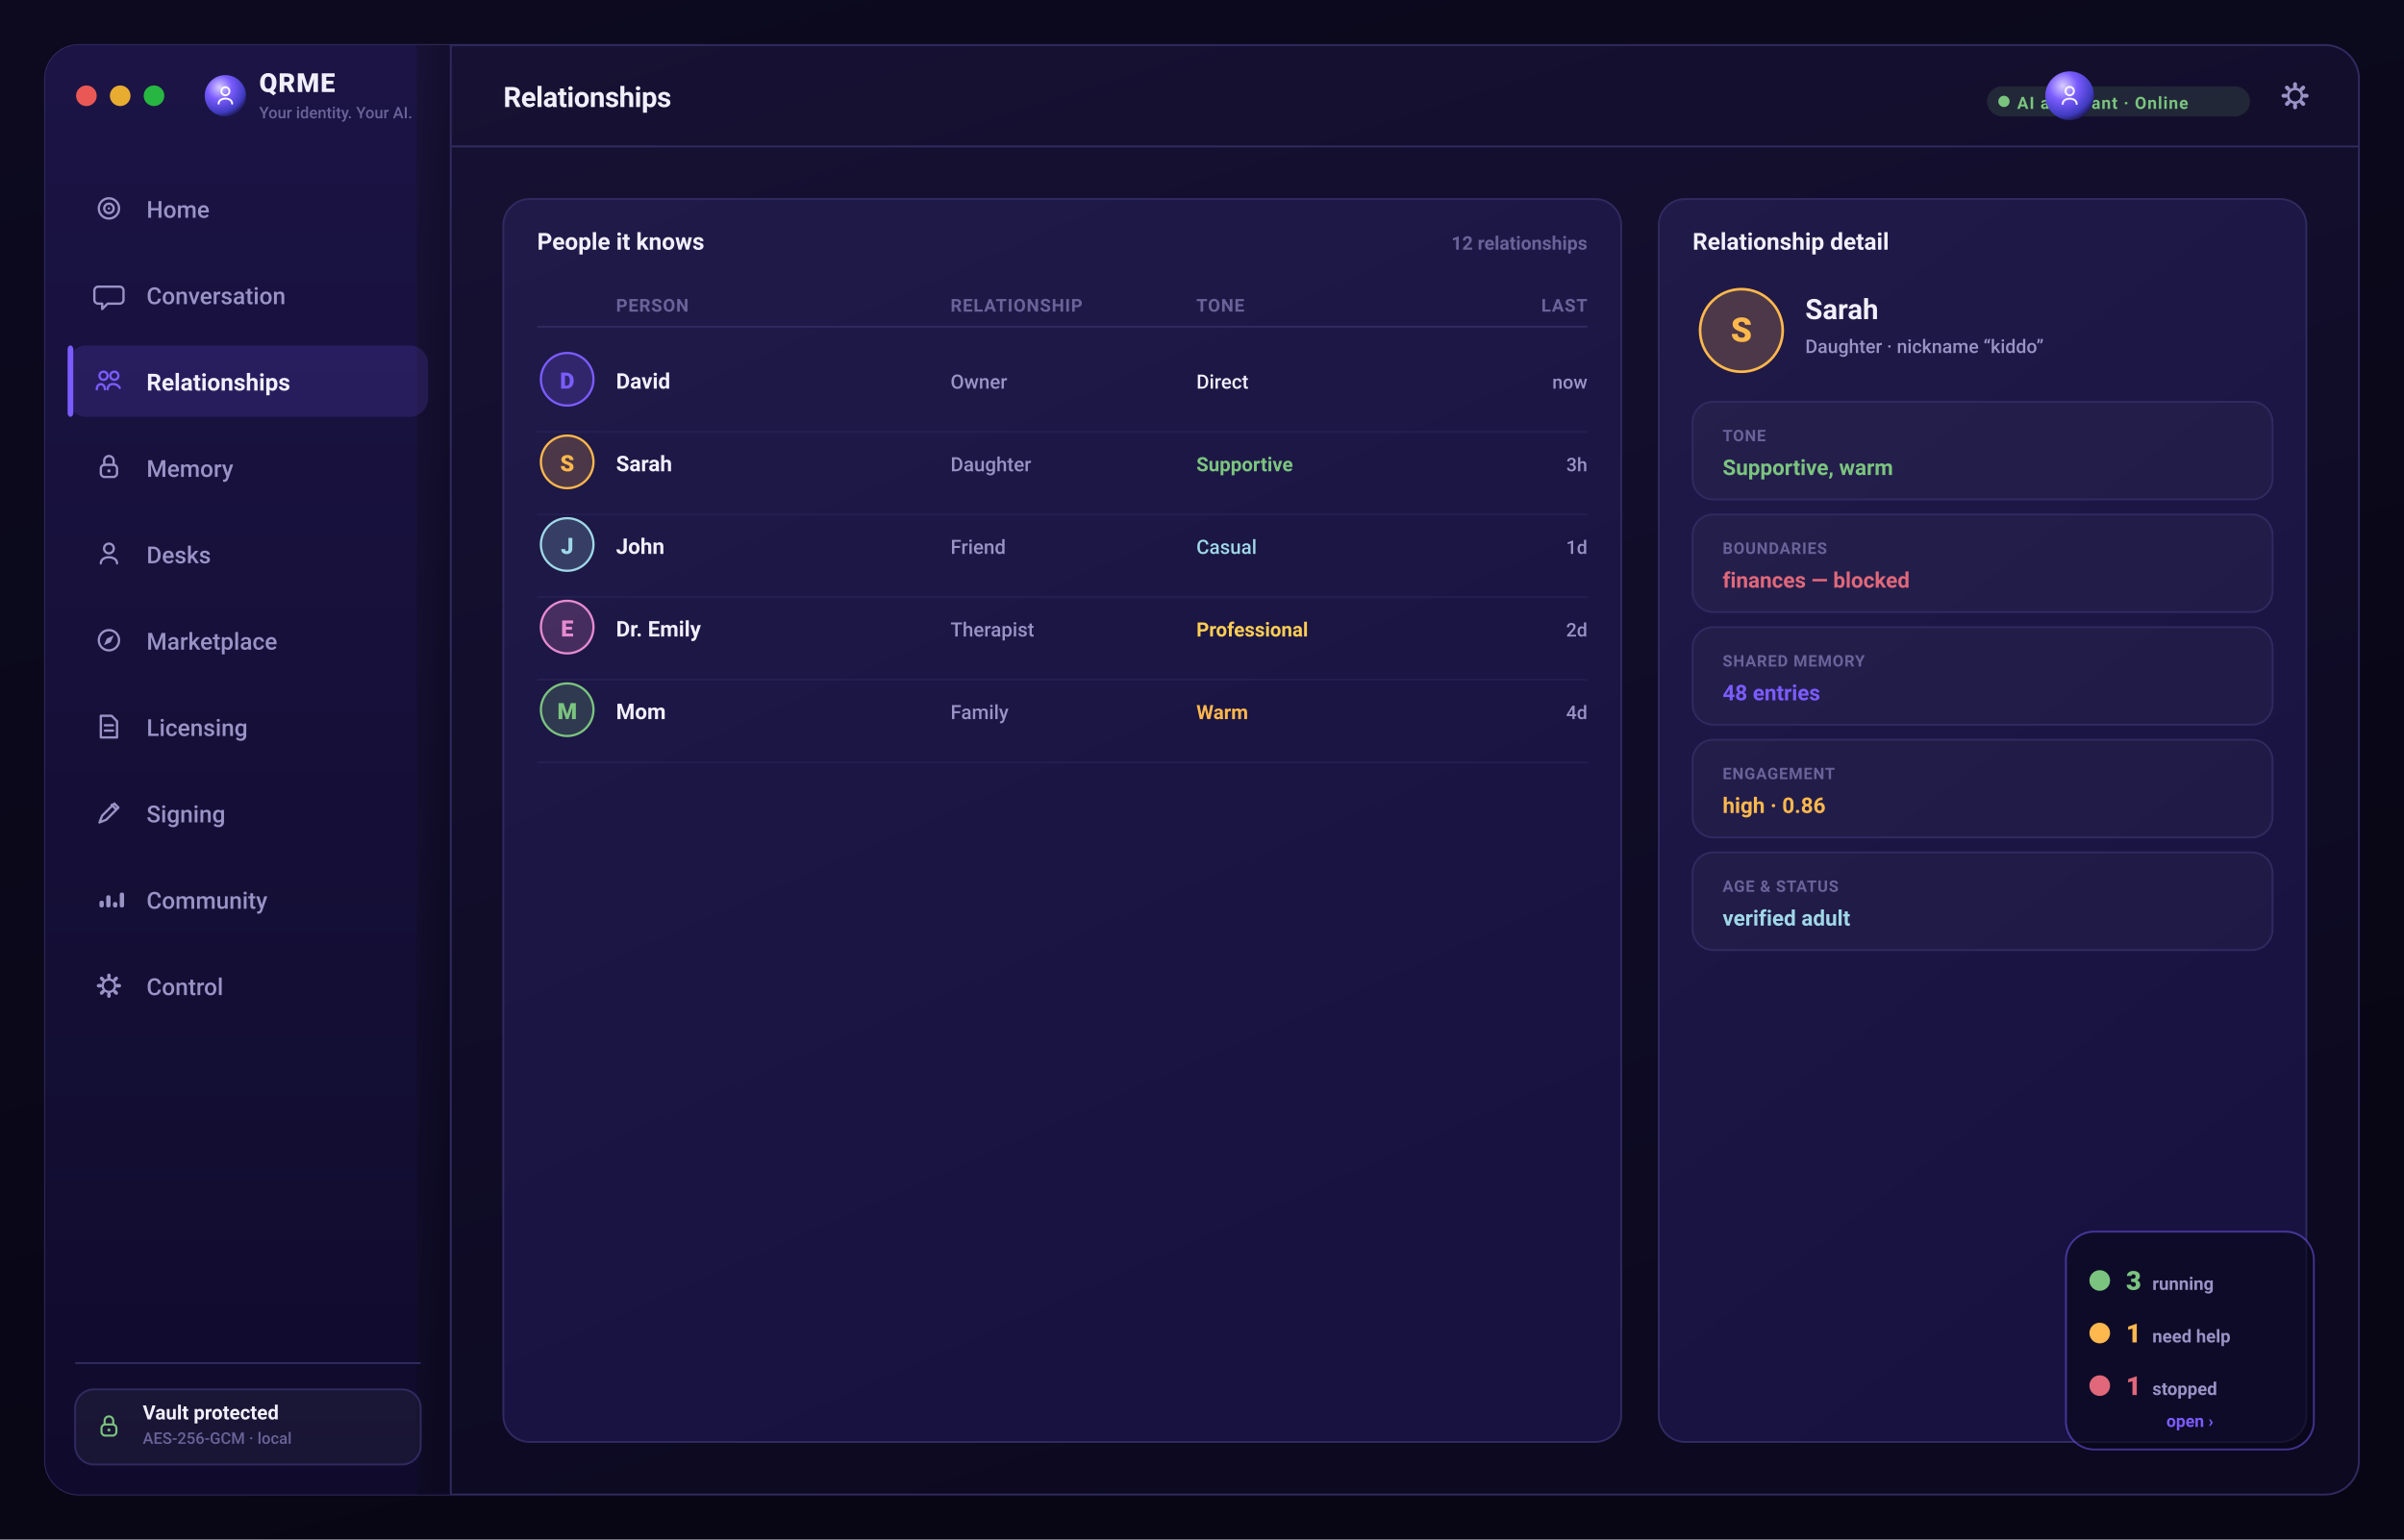
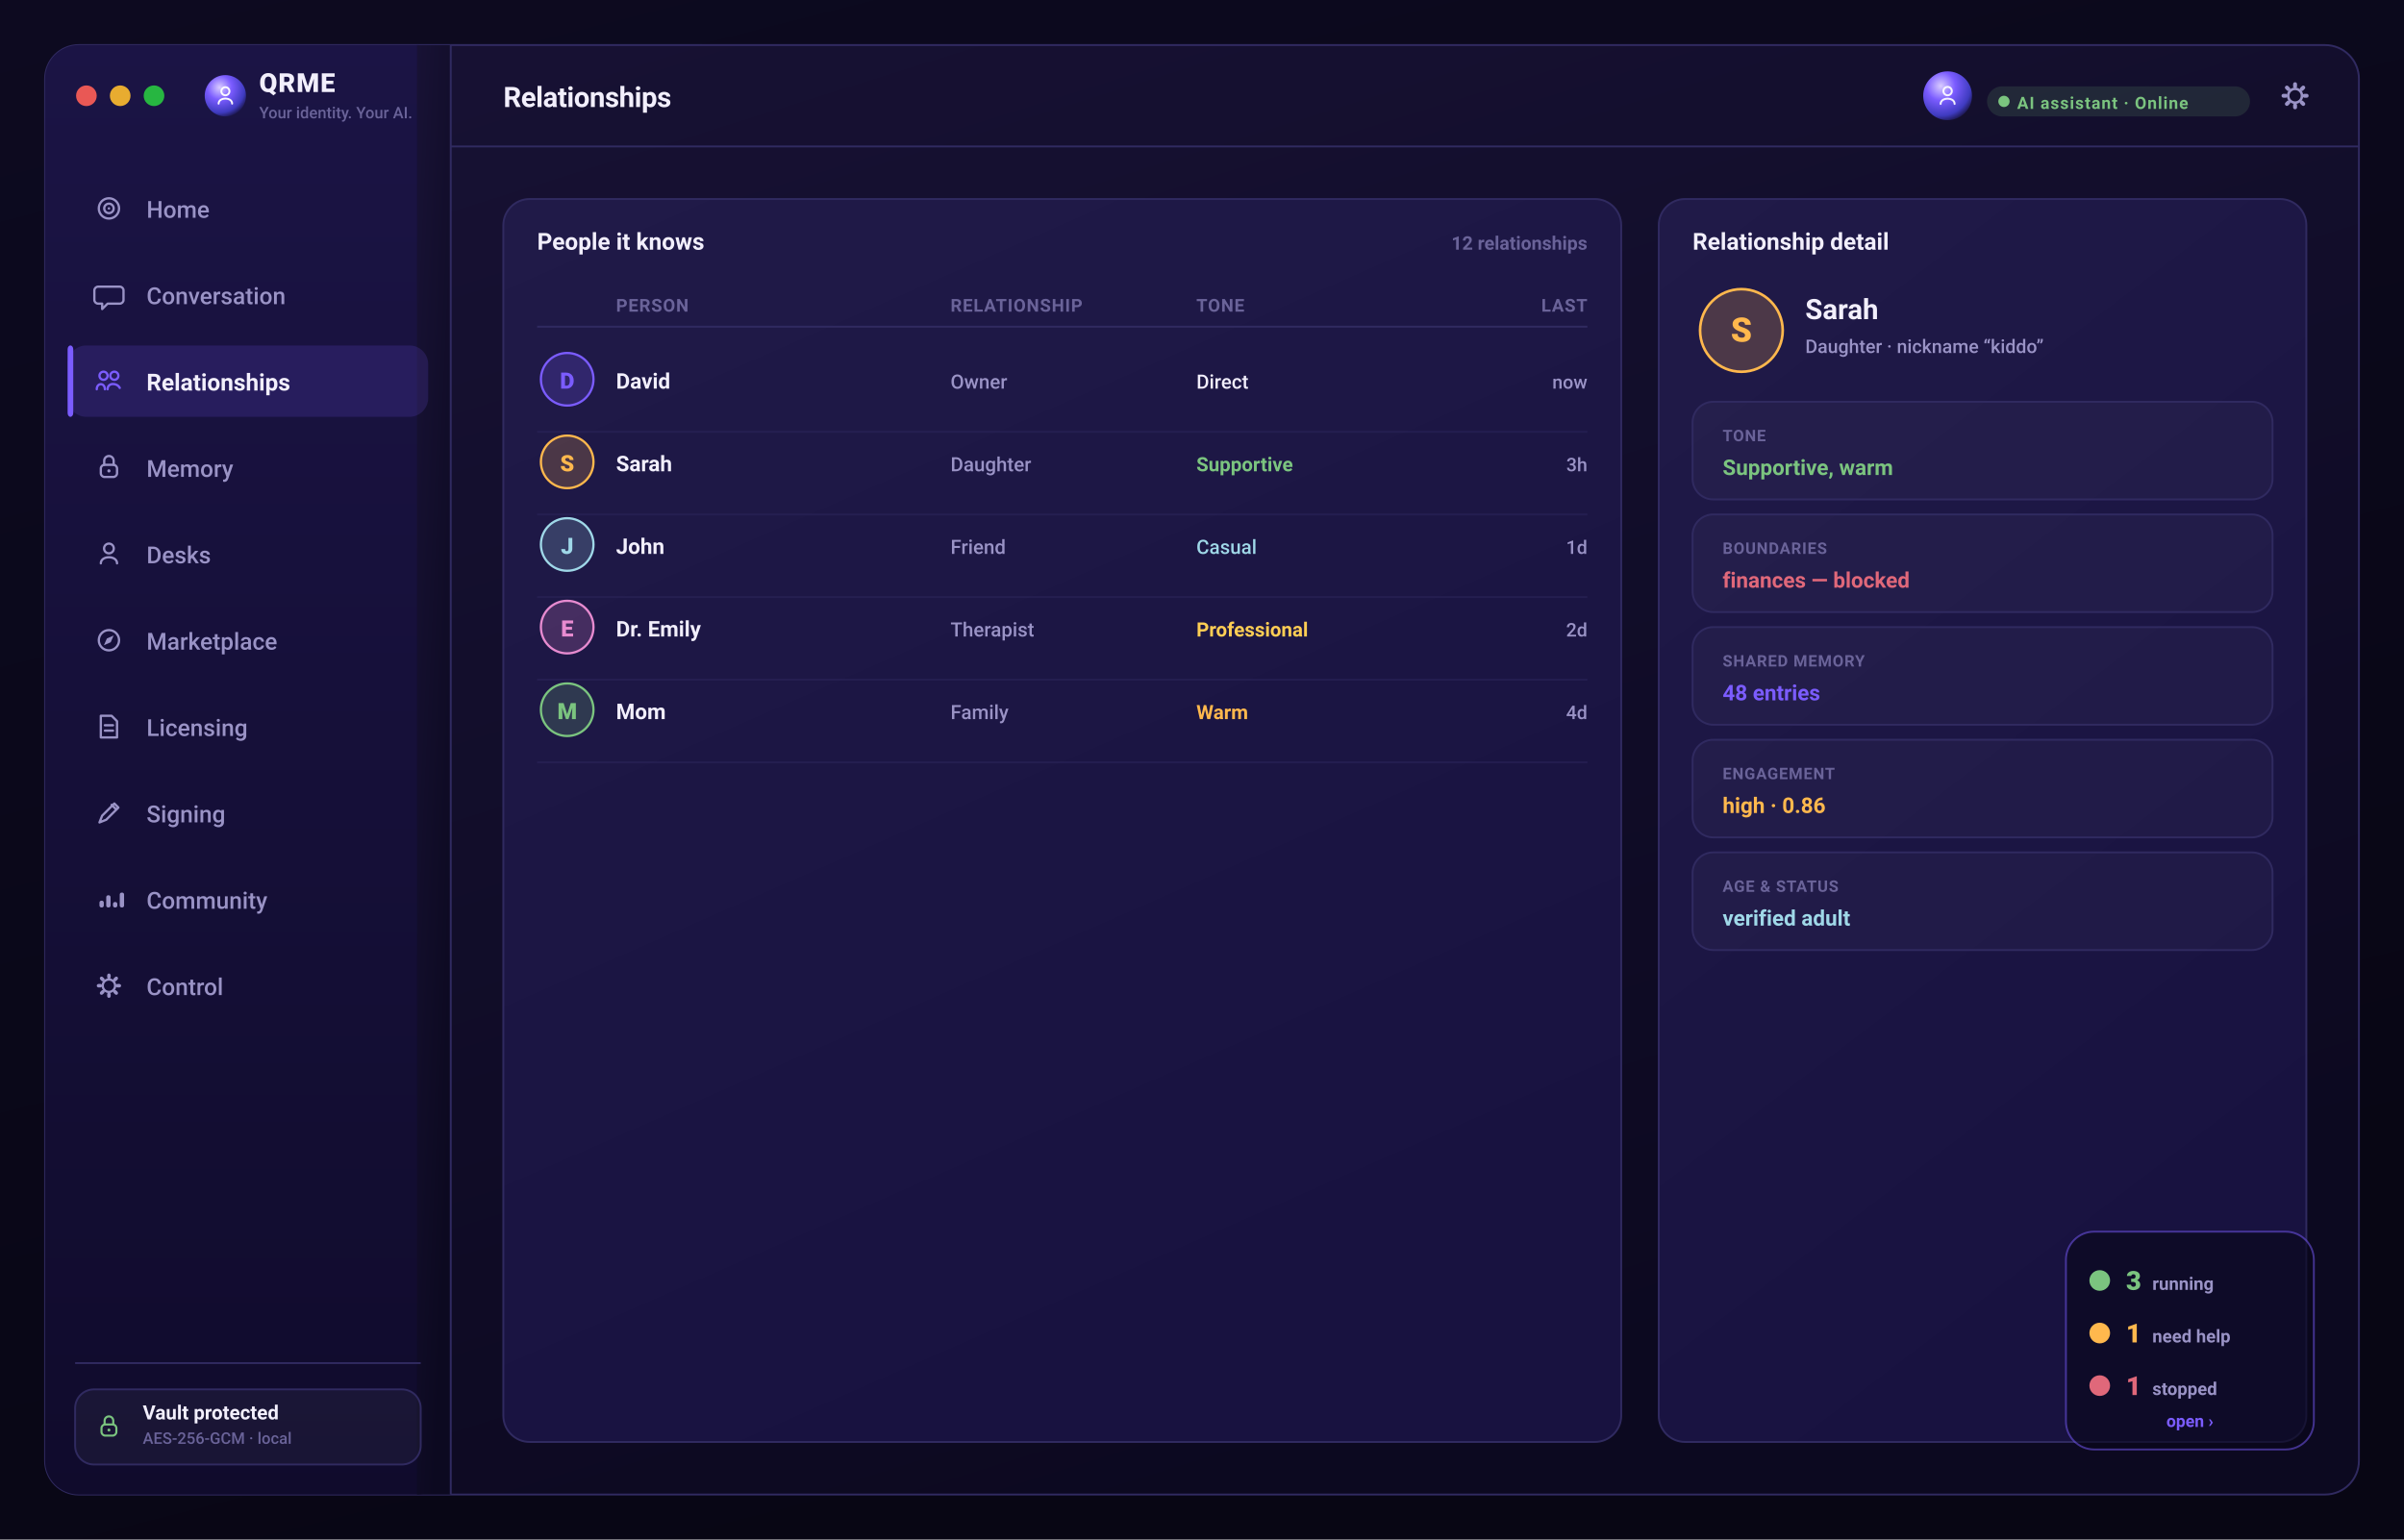
<svg xmlns="http://www.w3.org/2000/svg" width="1280" height="820" viewBox="0 0 1280 820" role="img" aria-label="QRME — Relationships">
  <defs>
    <linearGradient id="gPage" x1="0" y1="0" x2="0.4" y2="1">
      <stop offset="0" stop-color="#0d0a20" />
      <stop offset="1" stop-color="#080614" />
    </linearGradient>
    <linearGradient id="gScr" x1="0" y1="0" x2="0.5" y2="1">
      <stop offset="0" stop-color="#181235" />
      <stop offset="1" stop-color="#0c0920" />
    </linearGradient>
    <linearGradient id="gSide" x1="0" y1="0" x2="0" y2="1">
      <stop offset="0" stop-color="#1b1445" />
      <stop offset="1" stop-color="#100b2c" />
    </linearGradient>
    <linearGradient id="gCard" x1="0" y1="0" x2="0.4" y2="1">
      <stop offset="0" stop-color="#201a48" />
      <stop offset="1" stop-color="#181240" />
    </linearGradient>
    <linearGradient id="gBrand" x1="0" y1="0" x2="1" y2="0">
      <stop offset="0" stop-color="#7b5cff" />
      <stop offset="1" stop-color="#9d7bff" />
    </linearGradient>
    <linearGradient id="gAmber" x1="0" y1="0" x2="1" y2="0">
      <stop offset="0" stop-color="#ffb84d" />
      <stop offset="1" stop-color="#ffd27a" />
    </linearGradient>
    <radialGradient id="orb" cx="36%" cy="30%" r="78%">
      <stop offset="0" stop-color="#d9ccff" />
      <stop offset="38%" stop-color="#7b5cff" />
      <stop offset="78%" stop-color="#3f3bc0" />
      <stop offset="100%" stop-color="#140f34" />
    </radialGradient>
  </defs>
  <rect x="0.0" y="0.0" width="1280.0" height="820.0" rx="0" fill="url(#gPage)" />
  <rect x="24" y="24" width="1232" height="772" rx="18" fill="url(#gScr)" stroke="#302a60" stroke-width="1" />
  <rect x="24.0" y="24.0" width="216.0" height="772.0" rx="18" fill="url(#gSide)" />
  <rect x="222.0" y="24.0" width="18.0" height="772.0" rx="0" fill="url(#gScr)" />
  <line x1="240" y1="24" x2="240" y2="796" stroke="#302a60" stroke-width="1" />
  <line x1="240" y1="78" x2="1256" y2="78" stroke="#302a60" stroke-width="1" />
  <circle cx="46" cy="51" r="5.5" fill="#ff5f57" opacity="0.9" />
  <circle cx="64" cy="51" r="5.5" fill="#febc2e" opacity="0.9" />
  <circle cx="82" cy="51" r="5.5" fill="#28c840" opacity="0.9" />
  <circle cx="120" cy="51" r="11" fill="url(#orb)" />
  <circle cx="120" cy="48.6" r="2.16" fill="none" stroke="rgba(255,255,255,0.95)" stroke-width="1.02" stroke-linecap="round" stroke-linejoin="round" />
  <path d="M116.4 55.2 c0 -3.6 7.2 -3.6 7.2 0" fill="none" stroke="rgba(255,255,255,0.95)" stroke-width="1.02" stroke-linecap="round" stroke-linejoin="round" />
  <text x="138.0" y="49.0" font-family="-apple-system,BlinkMacSystemFont,'SF Pro Display','SF Pro Text','Segoe UI',Roboto,system-ui,sans-serif" font-size="14" font-weight="800" fill="#f2effc" text-anchor="start" letter-spacing="0.5">QRME</text>
  <text x="138.0" y="63.0" font-family="-apple-system,BlinkMacSystemFont,'SF Pro Display','SF Pro Text','Segoe UI',Roboto,system-ui,sans-serif" font-size="8.5" font-weight="500" fill="#6a6399" text-anchor="start">Your identity. Your AI.</text>
  <text x="268.0" y="57.0" font-family="-apple-system,BlinkMacSystemFont,'SF Pro Display','SF Pro Text','Segoe UI',Roboto,system-ui,sans-serif" font-size="15" font-weight="700" fill="#f2effc" text-anchor="start" letter-spacing="-0.2">Relationships</text>
  <rect x="1220.96" y="43.8" width="2.08" height="3.2" rx="1" transform="rotate(0 1222 51)" fill="#9a93c6" />
  <rect x="1220.96" y="43.8" width="2.08" height="3.2" rx="1" transform="rotate(45 1222 51)" fill="#9a93c6" />
  <rect x="1220.96" y="43.8" width="2.08" height="3.2" rx="1" transform="rotate(90 1222 51)" fill="#9a93c6" />
  <rect x="1220.96" y="43.8" width="2.08" height="3.2" rx="1" transform="rotate(135 1222 51)" fill="#9a93c6" />
  <rect x="1220.96" y="43.8" width="2.08" height="3.2" rx="1" transform="rotate(180 1222 51)" fill="#9a93c6" />
  <rect x="1220.96" y="43.8" width="2.08" height="3.2" rx="1" transform="rotate(225 1222 51)" fill="#9a93c6" />
  <rect x="1220.96" y="43.8" width="2.08" height="3.2" rx="1" transform="rotate(270 1222 51)" fill="#9a93c6" />
  <rect x="1220.96" y="43.8" width="2.08" height="3.2" rx="1" transform="rotate(315 1222 51)" fill="#9a93c6" />
  <circle cx="1222" cy="51" r="3.68" fill="none" stroke="#9a93c6" stroke-width="1.36" stroke-linecap="round" stroke-linejoin="round" />
  <rect x="1058.0" y="46.0" width="140.0" height="16.0" rx="8" fill="rgba(123,196,127,0.14)" />
  <circle cx="1067.0" cy="54" r="3" fill="#7bc47f" />
  <text x="1074.0" y="58.0" font-family="-apple-system,BlinkMacSystemFont,'SF Pro Display','SF Pro Text','Segoe UI',Roboto,system-ui,sans-serif" font-size="9" font-weight="700" fill="#7bc47f" text-anchor="start" letter-spacing="0.5">AI assistant · Online</text>
-   <circle cx="1102" cy="51" r="13" fill="url(#orb)" />
-   <circle cx="1102" cy="48.52" r="2.232" fill="none" stroke="rgba(255,255,255,0.9)" stroke-width="1.05" stroke-linecap="round" stroke-linejoin="round" />
-   <path d="M1098.28 55.34 c0 -3.72 7.44 -3.72 7.44 0" fill="none" stroke="rgba(255,255,255,0.9)" stroke-width="1.05" stroke-linecap="round" stroke-linejoin="round" />
+   <circle cx="1037.0" cy="51" r="13" fill="url(#orb)" />
+   <circle cx="1037.0" cy="48.52" r="2.232" fill="none" stroke="rgba(255,255,255,0.9)" stroke-width="1.05" stroke-linecap="round" stroke-linejoin="round" />
+   <path d="M1033.28 55.34 c0 -3.72 7.44 -3.72 7.44 0" fill="none" stroke="rgba(255,255,255,0.9)" stroke-width="1.05" stroke-linecap="round" stroke-linejoin="round" />
  <circle cx="58" cy="111" r="5.4" fill="none" stroke="#9a93c6" stroke-width="1.22" stroke-linecap="round" stroke-linejoin="round" />
  <circle cx="58" cy="111" r="2.52" fill="none" stroke="#9a93c6" stroke-width="1.22" stroke-linecap="round" stroke-linejoin="round" />
  <circle cx="58" cy="111" r="0.648" fill="#9a93c6" />
  <text x="78.0" y="116.0" font-family="-apple-system,BlinkMacSystemFont,'SF Pro Display','SF Pro Text','Segoe UI',Roboto,system-ui,sans-serif" font-size="12.5" font-weight="500" fill="#9a93c6" text-anchor="start">Home</text>
  <path d="M52.24 152.68 h11.52 a2 2 0 0 1 2 2 v5.04 a2 2 0 0 1 -2 2 h-6.48 l-2.88 2.88 v-2.88 h-2.16 a2 2 0 0 1 -2 -2 v-5.04 a2 2 0 0 1 2 -2 Z" fill="none" stroke="#9a93c6" stroke-width="1.22" stroke-linecap="round" stroke-linejoin="round" />
  <text x="78.0" y="162.0" font-family="-apple-system,BlinkMacSystemFont,'SF Pro Display','SF Pro Text','Segoe UI',Roboto,system-ui,sans-serif" font-size="12.5" font-weight="500" fill="#9a93c6" text-anchor="start">Conversation</text>
  <rect x="36.0" y="184.0" width="192.0" height="38.0" rx="10" fill="rgba(123,92,255,0.16)" />
  <rect x="36.0" y="184.0" width="3.0" height="38.0" rx="2" fill="#7b5cff" />
  <circle cx="55.12" cy="200.12" r="2.16" fill="none" stroke="#7b5cff" stroke-width="1.22" stroke-linecap="round" stroke-linejoin="round" />
  <circle cx="60.88" cy="200.12" r="2.16" fill="none" stroke="#7b5cff" stroke-width="1.22" stroke-linecap="round" stroke-linejoin="round" />
  <path d="M51.52 207.32 c0 -3.6 4.32 -3.6 4.32 0 M57.28 207.32 c0 -3.6 5.04 -3.6 6.48 -0.72" fill="none" stroke="#7b5cff" stroke-width="1.22" stroke-linecap="round" stroke-linejoin="round" />
  <text x="78.0" y="208.0" font-family="-apple-system,BlinkMacSystemFont,'SF Pro Display','SF Pro Text','Segoe UI',Roboto,system-ui,sans-serif" font-size="12.5" font-weight="650" fill="#f2effc" text-anchor="start">Relationships</text>
  <rect x="53.68" y="247.56" width="8.64" height="6.48" rx="2" fill="none" stroke="#9a93c6" stroke-width="1.22" stroke-linecap="round" stroke-linejoin="round" />
  <path d="M55.48 247.56 v-2.16 a2.52 2.52 0 0 1 5.04 0 v2.16" fill="none" stroke="#9a93c6" stroke-width="1.22" stroke-linecap="round" stroke-linejoin="round" />
  <circle cx="58" cy="250.8" r="0.864" fill="#9a93c6" />
  <text x="78.0" y="254.0" font-family="-apple-system,BlinkMacSystemFont,'SF Pro Display','SF Pro Text','Segoe UI',Roboto,system-ui,sans-serif" font-size="12.5" font-weight="500" fill="#9a93c6" text-anchor="start">Memory</text>
  <circle cx="58" cy="292.12" r="2.592" fill="none" stroke="#9a93c6" stroke-width="1.22" stroke-linecap="round" stroke-linejoin="round" />
  <path d="M53.68 300.04 c0 -4.32 8.64 -4.32 8.64 0" fill="none" stroke="#9a93c6" stroke-width="1.22" stroke-linecap="round" stroke-linejoin="round" />
  <text x="78.0" y="300.0" font-family="-apple-system,BlinkMacSystemFont,'SF Pro Display','SF Pro Text','Segoe UI',Roboto,system-ui,sans-serif" font-size="12.5" font-weight="500" fill="#9a93c6" text-anchor="start">Desks</text>
  <circle cx="58" cy="341" r="5.4" fill="none" stroke="#9a93c6" stroke-width="1.22" stroke-linecap="round" stroke-linejoin="round" />
  <path d="M60.52 338.48 l-1.584 3.6 -3.6 1.584 1.584 -3.6 Z" fill="#9a93c6" />
  <text x="78.0" y="346.0" font-family="-apple-system,BlinkMacSystemFont,'SF Pro Display','SF Pro Text','Segoe UI',Roboto,system-ui,sans-serif" font-size="12.5" font-weight="500" fill="#9a93c6" text-anchor="start">Marketplace</text>
  <path d="M53.68 381.24 h5.76 l2.88 2.88 v8.64 h-8.64 Z" fill="none" stroke="#9a93c6" stroke-width="1.22" stroke-linecap="round" stroke-linejoin="round" />
  <path d="M55.84 386.28 h4.32 M55.84 389.16 h4.32" fill="none" stroke="#9a93c6" stroke-width="1.22" stroke-linecap="round" stroke-linejoin="round" />
  <text x="78.0" y="392.0" font-family="-apple-system,BlinkMacSystemFont,'SF Pro Display','SF Pro Text','Segoe UI',Roboto,system-ui,sans-serif" font-size="12.5" font-weight="500" fill="#9a93c6" text-anchor="start">Licensing</text>
  <path d="M52.96 438.04 l1.44 -3.6 6.48 -6.48 2.16 2.16 -6.48 6.48 -3.6 1.44 Z" fill="none" stroke="#9a93c6" stroke-width="1.22" stroke-linecap="round" stroke-linejoin="round" />
  <path d="M59.44 428.68 l2.16 2.16" fill="none" stroke="#9a93c6" stroke-width="1.22" stroke-linecap="round" stroke-linejoin="round" />
  <text x="78.0" y="438.0" font-family="-apple-system,BlinkMacSystemFont,'SF Pro Display','SF Pro Text','Segoe UI',Roboto,system-ui,sans-serif" font-size="12.5" font-weight="500" fill="#9a93c6" text-anchor="start">Signing</text>
  <rect x="52.96" y="479.72" width="2.304" height="3.6" rx="1" fill="#9a93c6" />
  <rect x="56.56" y="476.84" width="2.304" height="6.48" rx="1" fill="#9a93c6" />
  <rect x="60.16" y="480.44" width="2.304" height="2.88" rx="1" fill="#9a93c6" />
  <rect x="63.76" y="475.4" width="2.304" height="7.92" rx="1" fill="#9a93c6" />
  <text x="78.0" y="484.0" font-family="-apple-system,BlinkMacSystemFont,'SF Pro Display','SF Pro Text','Segoe UI',Roboto,system-ui,sans-serif" font-size="12.5" font-weight="500" fill="#9a93c6" text-anchor="start">Community</text>
  <rect x="57.064" y="518.52" width="1.872" height="2.88" rx="1" transform="rotate(0 58 525)" fill="#9a93c6" />
  <rect x="57.064" y="518.52" width="1.872" height="2.88" rx="1" transform="rotate(45 58 525)" fill="#9a93c6" />
  <rect x="57.064" y="518.52" width="1.872" height="2.88" rx="1" transform="rotate(90 58 525)" fill="#9a93c6" />
  <rect x="57.064" y="518.52" width="1.872" height="2.88" rx="1" transform="rotate(135 58 525)" fill="#9a93c6" />
  <rect x="57.064" y="518.52" width="1.872" height="2.88" rx="1" transform="rotate(180 58 525)" fill="#9a93c6" />
  <rect x="57.064" y="518.52" width="1.872" height="2.88" rx="1" transform="rotate(225 58 525)" fill="#9a93c6" />
  <rect x="57.064" y="518.52" width="1.872" height="2.88" rx="1" transform="rotate(270 58 525)" fill="#9a93c6" />
  <rect x="57.064" y="518.52" width="1.872" height="2.88" rx="1" transform="rotate(315 58 525)" fill="#9a93c6" />
  <circle cx="58" cy="525" r="3.312" fill="none" stroke="#9a93c6" stroke-width="1.22" stroke-linecap="round" stroke-linejoin="round" />
  <text x="78.0" y="530.0" font-family="-apple-system,BlinkMacSystemFont,'SF Pro Display','SF Pro Text','Segoe UI',Roboto,system-ui,sans-serif" font-size="12.5" font-weight="500" fill="#9a93c6" text-anchor="start">Control</text>
  <line x1="40" y1="726" x2="224" y2="726" stroke="#302a60" stroke-width="1" />
  <rect x="40.0" y="740.0" width="184.0" height="40.0" rx="10" fill="rgba(255,255,255,0.04)" stroke="#302a60" stroke-width="1" />
  <rect x="54.04" y="758.68" width="7.92" height="5.94" rx="2" fill="none" stroke="#7bc47f" stroke-width="1.12" stroke-linecap="round" stroke-linejoin="round" />
  <path d="M55.69 758.68 v-1.98 a2.31 2.31 0 0 1 4.62 0 v1.98" fill="none" stroke="#7bc47f" stroke-width="1.12" stroke-linecap="round" stroke-linejoin="round" />
  <circle cx="58" cy="761.65" r="0.792" fill="#7bc47f" />
  <text x="76.0" y="756.0" font-family="-apple-system,BlinkMacSystemFont,'SF Pro Display','SF Pro Text','Segoe UI',Roboto,system-ui,sans-serif" font-size="10.5" font-weight="650" fill="#f2effc" text-anchor="start">Vault protected</text>
  <text x="76.0" y="769.0" font-family="-apple-system,BlinkMacSystemFont,'SF Pro Display','SF Pro Text','Segoe UI',Roboto,system-ui,sans-serif" font-size="8.5" font-weight="500" fill="#6a6399" text-anchor="start">AES-256-GCM · local</text>
  <rect x="268.0" y="106.0" width="595.2" height="662.0" rx="14" fill="url(#gCard)" stroke="#302a60" stroke-width="1" />
  <text x="286.0" y="133.0" font-family="-apple-system,BlinkMacSystemFont,'SF Pro Display','SF Pro Text','Segoe UI',Roboto,system-ui,sans-serif" font-size="12.5" font-weight="700" fill="#f2effc" text-anchor="start">People it knows</text>
  <text x="845.2" y="133.0" font-family="-apple-system,BlinkMacSystemFont,'SF Pro Display','SF Pro Text','Segoe UI',Roboto,system-ui,sans-serif" font-size="10" font-weight="600" fill="#6a6399" text-anchor="end">12 relationships</text>
  <line x1="286" y1="174" x2="845.2" y2="174" stroke="#302a60" stroke-width="1" />
  <text x="328.0" y="166.0" font-family="-apple-system,BlinkMacSystemFont,'SF Pro Display','SF Pro Text','Segoe UI',Roboto,system-ui,sans-serif" font-size="9.5" font-weight="700" fill="#6a6399" text-anchor="start" letter-spacing="0.4">PERSON</text>
  <text x="506.1" y="166.0" font-family="-apple-system,BlinkMacSystemFont,'SF Pro Display','SF Pro Text','Segoe UI',Roboto,system-ui,sans-serif" font-size="9.5" font-weight="700" fill="#6a6399" text-anchor="start" letter-spacing="0.4">RELATIONSHIP</text>
  <text x="637.0" y="166.0" font-family="-apple-system,BlinkMacSystemFont,'SF Pro Display','SF Pro Text','Segoe UI',Roboto,system-ui,sans-serif" font-size="9.5" font-weight="700" fill="#6a6399" text-anchor="start" letter-spacing="0.4">TONE</text>
  <text x="845.2" y="166.0" font-family="-apple-system,BlinkMacSystemFont,'SF Pro Display','SF Pro Text','Segoe UI',Roboto,system-ui,sans-serif" font-size="9.5" font-weight="700" fill="#6a6399" text-anchor="end" letter-spacing="0.4">LAST</text>
  <circle cx="302" cy="202" r="14" fill="rgba(123,92,255,0.2)" stroke="#7b5cff" stroke-width="1.2" />
  <text x="302.0" y="207.0" font-family="-apple-system,BlinkMacSystemFont,'SF Pro Display','SF Pro Text','Segoe UI',Roboto,system-ui,sans-serif" font-size="12" font-weight="800" fill="#7b5cff" text-anchor="middle">D</text>
  <text x="328.0" y="207.0" font-family="-apple-system,BlinkMacSystemFont,'SF Pro Display','SF Pro Text','Segoe UI',Roboto,system-ui,sans-serif" font-size="11.5" font-weight="650" fill="#f2effc" text-anchor="start">David</text>
  <text x="506.1" y="207.0" font-family="-apple-system,BlinkMacSystemFont,'SF Pro Display','SF Pro Text','Segoe UI',Roboto,system-ui,sans-serif" font-size="10.5" font-weight="500" fill="#9a93c6" text-anchor="start">Owner</text>
  <text x="637.0" y="207.0" font-family="-apple-system,BlinkMacSystemFont,'SF Pro Display','SF Pro Text','Segoe UI',Roboto,system-ui,sans-serif" font-size="10.5" font-weight="500" fill="#f2effc" text-anchor="start">Direct</text>
  <text x="845.2" y="207.0" font-family="-apple-system,BlinkMacSystemFont,'SF Pro Display','SF Pro Text','Segoe UI',Roboto,system-ui,sans-serif" font-size="10" font-weight="500" fill="#9a93c6" text-anchor="end">now</text>
  <line x1="286" y1="230" x2="845.2" y2="230" stroke="rgba(48,42,96,0.45)" stroke-width="1" />
  <circle cx="302" cy="246" r="14" fill="rgba(255,184,77,0.2)" stroke="#ffb84d" stroke-width="1.2" />
  <text x="302.0" y="251.0" font-family="-apple-system,BlinkMacSystemFont,'SF Pro Display','SF Pro Text','Segoe UI',Roboto,system-ui,sans-serif" font-size="12" font-weight="800" fill="#ffb84d" text-anchor="middle">S</text>
  <text x="328.0" y="251.0" font-family="-apple-system,BlinkMacSystemFont,'SF Pro Display','SF Pro Text','Segoe UI',Roboto,system-ui,sans-serif" font-size="11.5" font-weight="650" fill="#f2effc" text-anchor="start">Sarah</text>
  <text x="506.1" y="251.0" font-family="-apple-system,BlinkMacSystemFont,'SF Pro Display','SF Pro Text','Segoe UI',Roboto,system-ui,sans-serif" font-size="10.5" font-weight="500" fill="#9a93c6" text-anchor="start">Daughter</text>
  <text x="637.0" y="251.0" font-family="-apple-system,BlinkMacSystemFont,'SF Pro Display','SF Pro Text','Segoe UI',Roboto,system-ui,sans-serif" font-size="10.5" font-weight="600" fill="#7bc47f" text-anchor="start">Supportive</text>
  <text x="845.2" y="251.0" font-family="-apple-system,BlinkMacSystemFont,'SF Pro Display','SF Pro Text','Segoe UI',Roboto,system-ui,sans-serif" font-size="10" font-weight="500" fill="#9a93c6" text-anchor="end">3h</text>
  <line x1="286" y1="274" x2="845.2" y2="274" stroke="rgba(48,42,96,0.45)" stroke-width="1" />
  <circle cx="302" cy="290" r="14" fill="rgba(159,216,232,0.2)" stroke="#9fd8e8" stroke-width="1.2" />
  <text x="302.0" y="295.0" font-family="-apple-system,BlinkMacSystemFont,'SF Pro Display','SF Pro Text','Segoe UI',Roboto,system-ui,sans-serif" font-size="12" font-weight="800" fill="#9fd8e8" text-anchor="middle">J</text>
  <text x="328.0" y="295.0" font-family="-apple-system,BlinkMacSystemFont,'SF Pro Display','SF Pro Text','Segoe UI',Roboto,system-ui,sans-serif" font-size="11.5" font-weight="650" fill="#f2effc" text-anchor="start">John</text>
  <text x="506.1" y="295.0" font-family="-apple-system,BlinkMacSystemFont,'SF Pro Display','SF Pro Text','Segoe UI',Roboto,system-ui,sans-serif" font-size="10.5" font-weight="500" fill="#9a93c6" text-anchor="start">Friend</text>
  <text x="637.0" y="295.0" font-family="-apple-system,BlinkMacSystemFont,'SF Pro Display','SF Pro Text','Segoe UI',Roboto,system-ui,sans-serif" font-size="10.5" font-weight="500" fill="#9fd8e8" text-anchor="start">Casual</text>
  <text x="845.2" y="295.0" font-family="-apple-system,BlinkMacSystemFont,'SF Pro Display','SF Pro Text','Segoe UI',Roboto,system-ui,sans-serif" font-size="10" font-weight="500" fill="#9a93c6" text-anchor="end">1d</text>
  <line x1="286" y1="318" x2="845.2" y2="318" stroke="rgba(48,42,96,0.45)" stroke-width="1" />
  <circle cx="302" cy="334" r="14" fill="rgba(231,139,208,0.2)" stroke="#e78bd0" stroke-width="1.2" />
  <text x="302.0" y="339.0" font-family="-apple-system,BlinkMacSystemFont,'SF Pro Display','SF Pro Text','Segoe UI',Roboto,system-ui,sans-serif" font-size="12" font-weight="800" fill="#e78bd0" text-anchor="middle">E</text>
  <text x="328.0" y="339.0" font-family="-apple-system,BlinkMacSystemFont,'SF Pro Display','SF Pro Text','Segoe UI',Roboto,system-ui,sans-serif" font-size="11.5" font-weight="650" fill="#f2effc" text-anchor="start">Dr. Emily</text>
  <text x="506.1" y="339.0" font-family="-apple-system,BlinkMacSystemFont,'SF Pro Display','SF Pro Text','Segoe UI',Roboto,system-ui,sans-serif" font-size="10.5" font-weight="500" fill="#9a93c6" text-anchor="start">Therapist</text>
  <text x="637.0" y="339.0" font-family="-apple-system,BlinkMacSystemFont,'SF Pro Display','SF Pro Text','Segoe UI',Roboto,system-ui,sans-serif" font-size="10.5" font-weight="600" fill="#ffce54" text-anchor="start">Professional</text>
  <text x="845.2" y="339.0" font-family="-apple-system,BlinkMacSystemFont,'SF Pro Display','SF Pro Text','Segoe UI',Roboto,system-ui,sans-serif" font-size="10" font-weight="500" fill="#9a93c6" text-anchor="end">2d</text>
  <line x1="286" y1="362" x2="845.2" y2="362" stroke="rgba(48,42,96,0.45)" stroke-width="1" />
  <circle cx="302" cy="378" r="14" fill="rgba(123,196,127,0.2)" stroke="#7bc47f" stroke-width="1.2" />
  <text x="302.0" y="383.0" font-family="-apple-system,BlinkMacSystemFont,'SF Pro Display','SF Pro Text','Segoe UI',Roboto,system-ui,sans-serif" font-size="12" font-weight="800" fill="#7bc47f" text-anchor="middle">M</text>
  <text x="328.0" y="383.0" font-family="-apple-system,BlinkMacSystemFont,'SF Pro Display','SF Pro Text','Segoe UI',Roboto,system-ui,sans-serif" font-size="11.5" font-weight="650" fill="#f2effc" text-anchor="start">Mom</text>
  <text x="506.1" y="383.0" font-family="-apple-system,BlinkMacSystemFont,'SF Pro Display','SF Pro Text','Segoe UI',Roboto,system-ui,sans-serif" font-size="10.5" font-weight="500" fill="#9a93c6" text-anchor="start">Family</text>
  <text x="637.0" y="383.0" font-family="-apple-system,BlinkMacSystemFont,'SF Pro Display','SF Pro Text','Segoe UI',Roboto,system-ui,sans-serif" font-size="10.5" font-weight="600" fill="#ffb84d" text-anchor="start">Warm</text>
  <text x="845.2" y="383.0" font-family="-apple-system,BlinkMacSystemFont,'SF Pro Display','SF Pro Text','Segoe UI',Roboto,system-ui,sans-serif" font-size="10" font-weight="500" fill="#9a93c6" text-anchor="end">4d</text>
  <line x1="286" y1="406" x2="845.2" y2="406" stroke="rgba(48,42,96,0.45)" stroke-width="1" />
  <rect x="883.2" y="106.0" width="344.8" height="662.0" rx="14" fill="url(#gCard)" stroke="#302a60" stroke-width="1" />
  <text x="901.2" y="133.0" font-family="-apple-system,BlinkMacSystemFont,'SF Pro Display','SF Pro Text','Segoe UI',Roboto,system-ui,sans-serif" font-size="12.5" font-weight="700" fill="#f2effc" text-anchor="start">Relationship detail</text>
  <circle cx="927.2" cy="176" r="22" fill="rgba(255,184,77,0.2)" stroke="#ffb84d" stroke-width="1.4" />
  <text x="927.2" y="182.0" font-family="-apple-system,BlinkMacSystemFont,'SF Pro Display','SF Pro Text','Segoe UI',Roboto,system-ui,sans-serif" font-size="18" font-weight="800" fill="#ffb84d" text-anchor="middle">S</text>
  <text x="961.2" y="170.0" font-family="-apple-system,BlinkMacSystemFont,'SF Pro Display','SF Pro Text','Segoe UI',Roboto,system-ui,sans-serif" font-size="15" font-weight="750" fill="#f2effc" text-anchor="start">Sarah</text>
  <text x="961.2" y="188.0" font-family="-apple-system,BlinkMacSystemFont,'SF Pro Display','SF Pro Text','Segoe UI',Roboto,system-ui,sans-serif" font-size="10" font-weight="500" fill="#9a93c6" text-anchor="start">Daughter · nickname “kiddo”</text>
  <rect x="901.2" y="214.0" width="308.8" height="52.0" rx="11" fill="rgba(255,255,255,0.03)" stroke="#302a60" stroke-width="1" />
  <text x="917.2" y="235.0" font-family="-apple-system,BlinkMacSystemFont,'SF Pro Display','SF Pro Text','Segoe UI',Roboto,system-ui,sans-serif" font-size="8.5" font-weight="700" fill="#6a6399" text-anchor="start" letter-spacing="0.4">TONE</text>
  <text x="917.2" y="253.0" font-family="-apple-system,BlinkMacSystemFont,'SF Pro Display','SF Pro Text','Segoe UI',Roboto,system-ui,sans-serif" font-size="11.5" font-weight="650" fill="#7bc47f" text-anchor="start">Supportive, warm</text>
  <rect x="901.2" y="274.0" width="308.8" height="52.0" rx="11" fill="rgba(255,255,255,0.03)" stroke="#302a60" stroke-width="1" />
  <text x="917.2" y="295.0" font-family="-apple-system,BlinkMacSystemFont,'SF Pro Display','SF Pro Text','Segoe UI',Roboto,system-ui,sans-serif" font-size="8.5" font-weight="700" fill="#6a6399" text-anchor="start" letter-spacing="0.4">BOUNDARIES</text>
  <text x="917.2" y="313.0" font-family="-apple-system,BlinkMacSystemFont,'SF Pro Display','SF Pro Text','Segoe UI',Roboto,system-ui,sans-serif" font-size="11.5" font-weight="650" fill="#e0687a" text-anchor="start">finances — blocked</text>
  <rect x="901.2" y="334.0" width="308.8" height="52.0" rx="11" fill="rgba(255,255,255,0.03)" stroke="#302a60" stroke-width="1" />
  <text x="917.2" y="355.0" font-family="-apple-system,BlinkMacSystemFont,'SF Pro Display','SF Pro Text','Segoe UI',Roboto,system-ui,sans-serif" font-size="8.5" font-weight="700" fill="#6a6399" text-anchor="start" letter-spacing="0.4">SHARED MEMORY</text>
  <text x="917.2" y="373.0" font-family="-apple-system,BlinkMacSystemFont,'SF Pro Display','SF Pro Text','Segoe UI',Roboto,system-ui,sans-serif" font-size="11.5" font-weight="650" fill="#7b5cff" text-anchor="start">48 entries</text>
  <rect x="901.2" y="394.0" width="308.8" height="52.0" rx="11" fill="rgba(255,255,255,0.03)" stroke="#302a60" stroke-width="1" />
  <text x="917.2" y="415.0" font-family="-apple-system,BlinkMacSystemFont,'SF Pro Display','SF Pro Text','Segoe UI',Roboto,system-ui,sans-serif" font-size="8.5" font-weight="700" fill="#6a6399" text-anchor="start" letter-spacing="0.4">ENGAGEMENT</text>
  <text x="917.2" y="433.0" font-family="-apple-system,BlinkMacSystemFont,'SF Pro Display','SF Pro Text','Segoe UI',Roboto,system-ui,sans-serif" font-size="11.5" font-weight="650" fill="#ffb84d" text-anchor="start">high · 0.86</text>
  <rect x="901.2" y="454.0" width="308.8" height="52.0" rx="11" fill="rgba(255,255,255,0.03)" stroke="#302a60" stroke-width="1" />
  <text x="917.2" y="475.0" font-family="-apple-system,BlinkMacSystemFont,'SF Pro Display','SF Pro Text','Segoe UI',Roboto,system-ui,sans-serif" font-size="8.5" font-weight="700" fill="#6a6399" text-anchor="start" letter-spacing="0.4">AGE &amp; STATUS</text>
  <text x="917.2" y="493.0" font-family="-apple-system,BlinkMacSystemFont,'SF Pro Display','SF Pro Text','Segoe UI',Roboto,system-ui,sans-serif" font-size="11.5" font-weight="650" fill="#9fd8e8" text-anchor="start">verified adult</text>
  <rect x="1100.0" y="656.0" width="132.0" height="116.0" rx="15" fill="rgba(9,7,26,0.62)" stroke="rgba(123,92,255,0.5)" stroke-width="1" />
  <circle cx="1118" cy="682" r="5.5" fill="#7bc47f" />
  <text x="1132.0" y="687.0" font-family="-apple-system,BlinkMacSystemFont,'SF Pro Display','SF Pro Text','Segoe UI',Roboto,system-ui,sans-serif" font-size="14" font-weight="800" fill="#7bc47f" text-anchor="start">3</text>
  <text x="1146.0" y="687.0" font-family="-apple-system,BlinkMacSystemFont,'SF Pro Display','SF Pro Text','Segoe UI',Roboto,system-ui,sans-serif" font-size="9.5" font-weight="600" fill="#9a93c6" text-anchor="start">running</text>
  <circle cx="1118" cy="710" r="5.5" fill="#ffb84d" />
  <text x="1132.0" y="715.0" font-family="-apple-system,BlinkMacSystemFont,'SF Pro Display','SF Pro Text','Segoe UI',Roboto,system-ui,sans-serif" font-size="14" font-weight="800" fill="#ffb84d" text-anchor="start">1</text>
  <text x="1146.0" y="715.0" font-family="-apple-system,BlinkMacSystemFont,'SF Pro Display','SF Pro Text','Segoe UI',Roboto,system-ui,sans-serif" font-size="9.5" font-weight="600" fill="#9a93c6" text-anchor="start">need help</text>
  <circle cx="1118" cy="738" r="5.5" fill="#e0687a" />
  <text x="1132.0" y="743.0" font-family="-apple-system,BlinkMacSystemFont,'SF Pro Display','SF Pro Text','Segoe UI',Roboto,system-ui,sans-serif" font-size="14" font-weight="800" fill="#e0687a" text-anchor="start">1</text>
  <text x="1146.0" y="743.0" font-family="-apple-system,BlinkMacSystemFont,'SF Pro Display','SF Pro Text','Segoe UI',Roboto,system-ui,sans-serif" font-size="9.5" font-weight="600" fill="#9a93c6" text-anchor="start">stopped</text>
  <text x="1166.0" y="760.0" font-family="-apple-system,BlinkMacSystemFont,'SF Pro Display','SF Pro Text','Segoe UI',Roboto,system-ui,sans-serif" font-size="9" font-weight="700" fill="#7b5cff" text-anchor="middle">open ›</text>
</svg>
